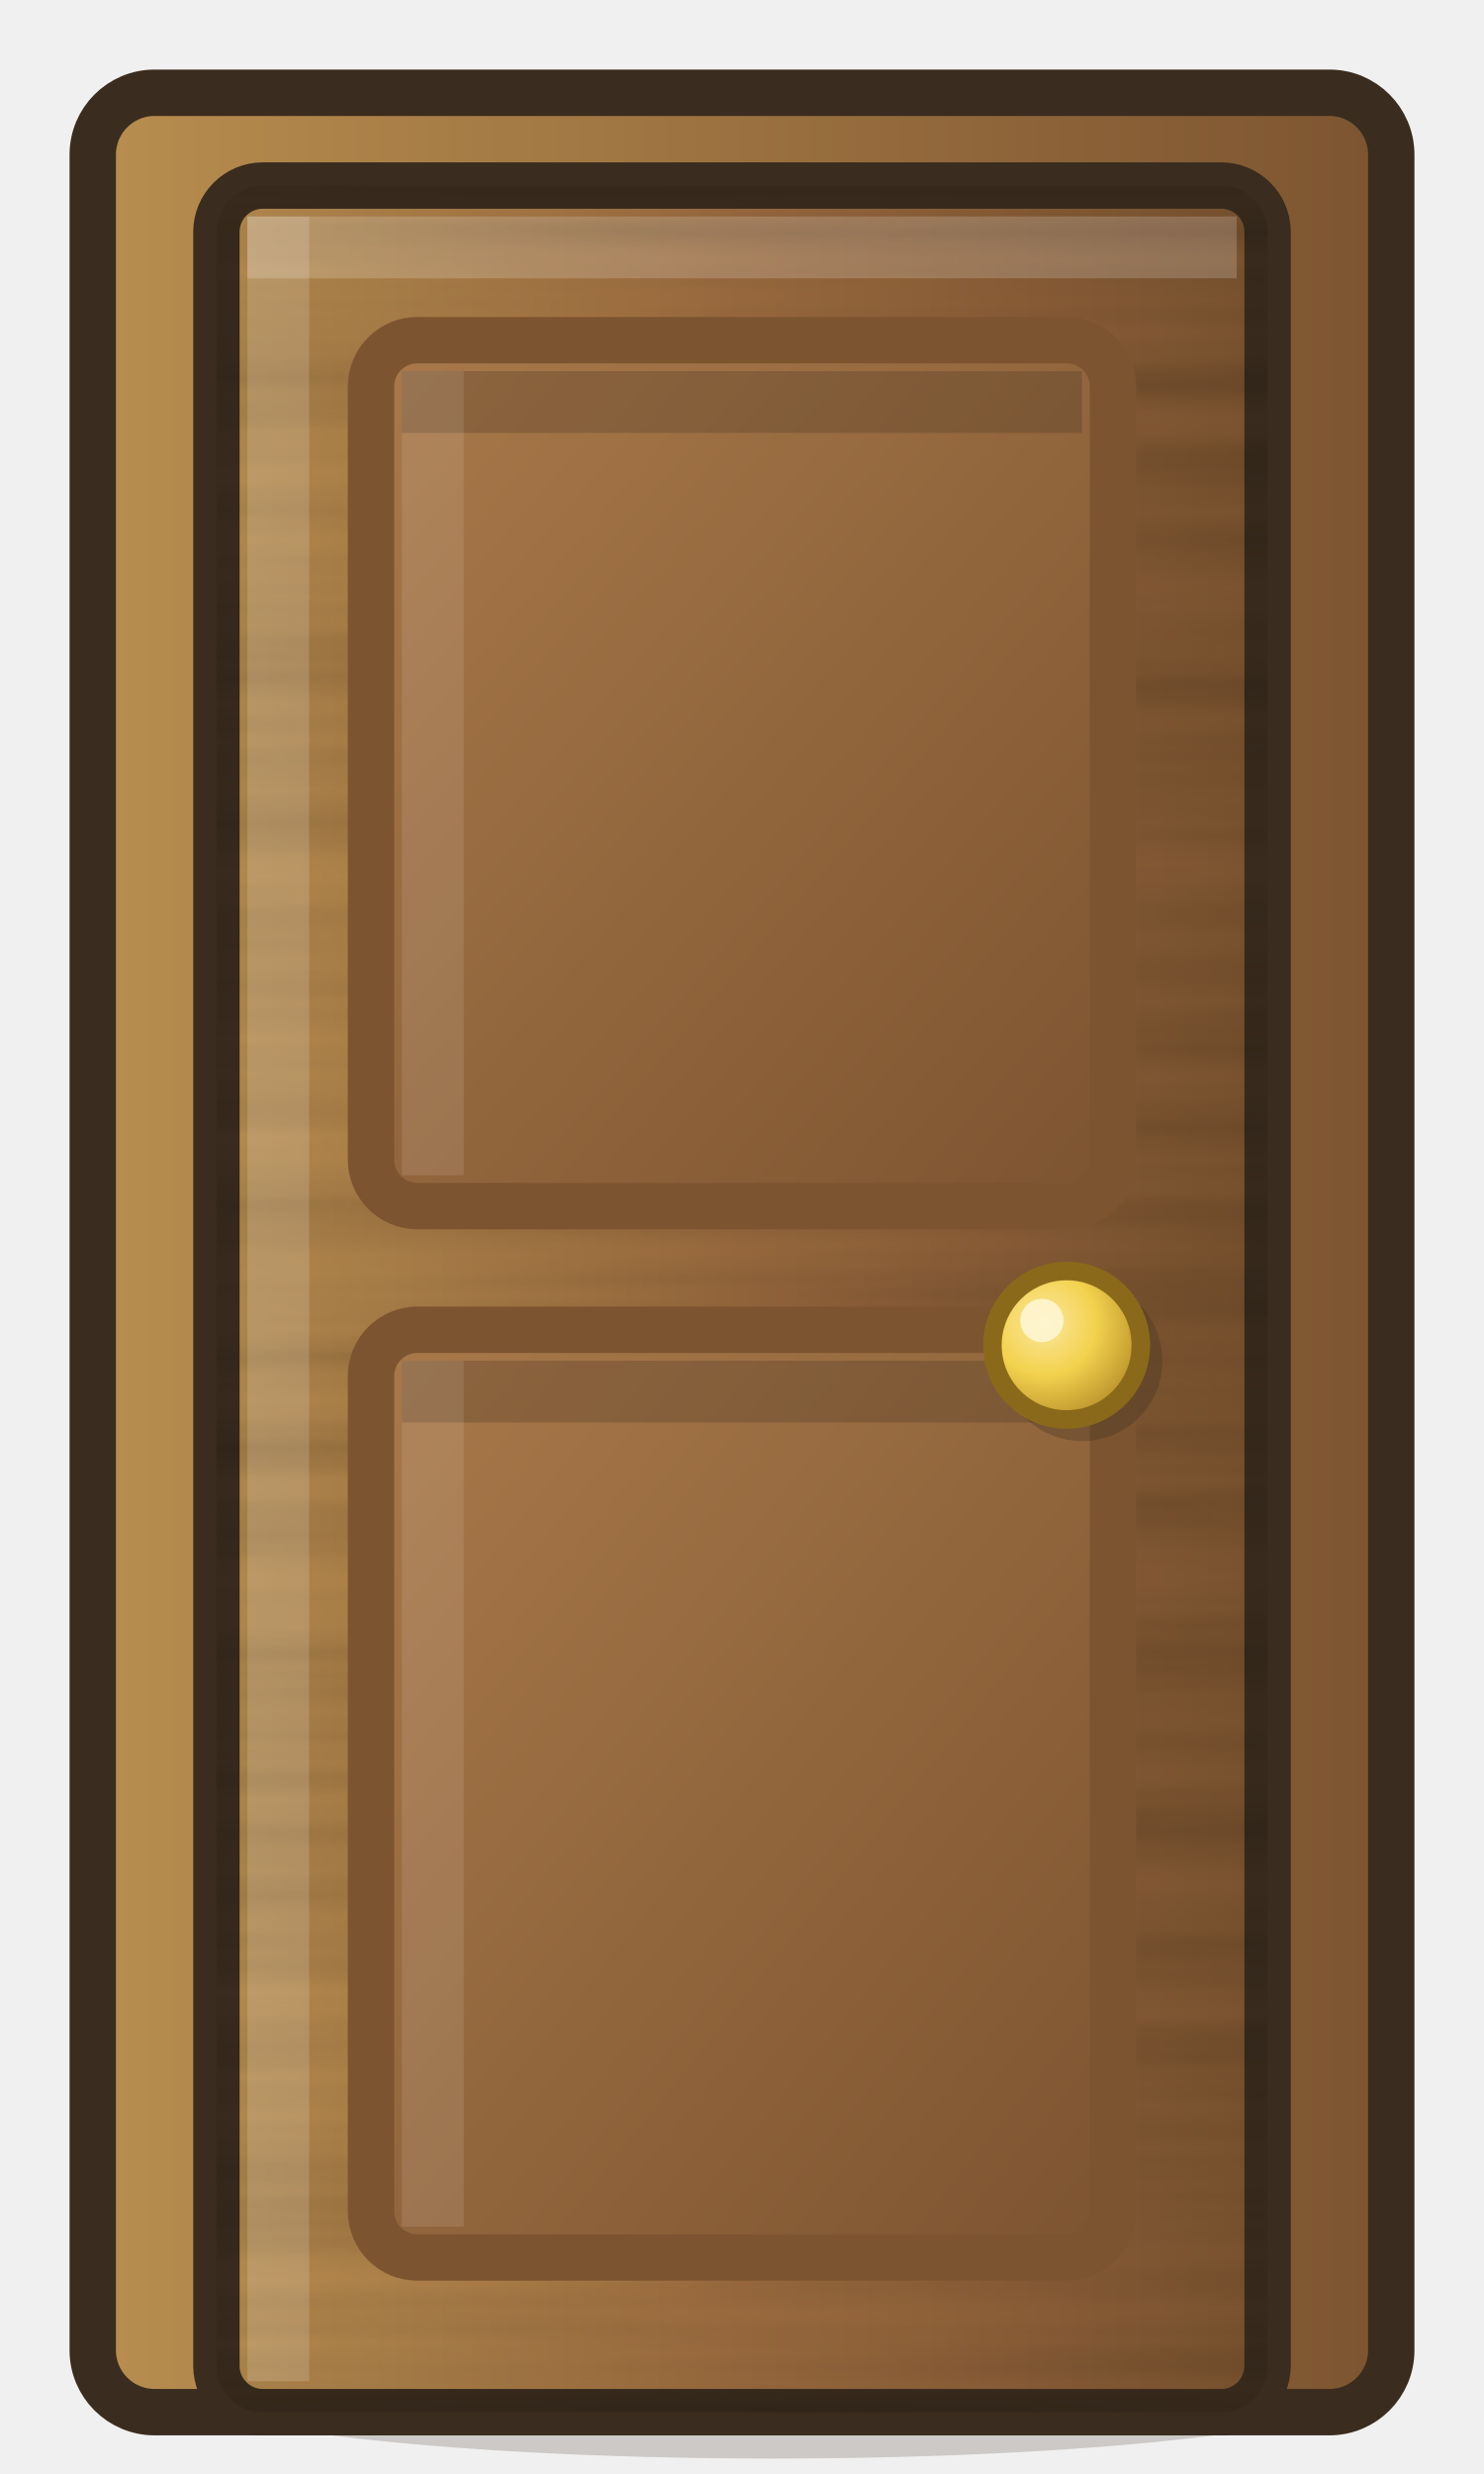
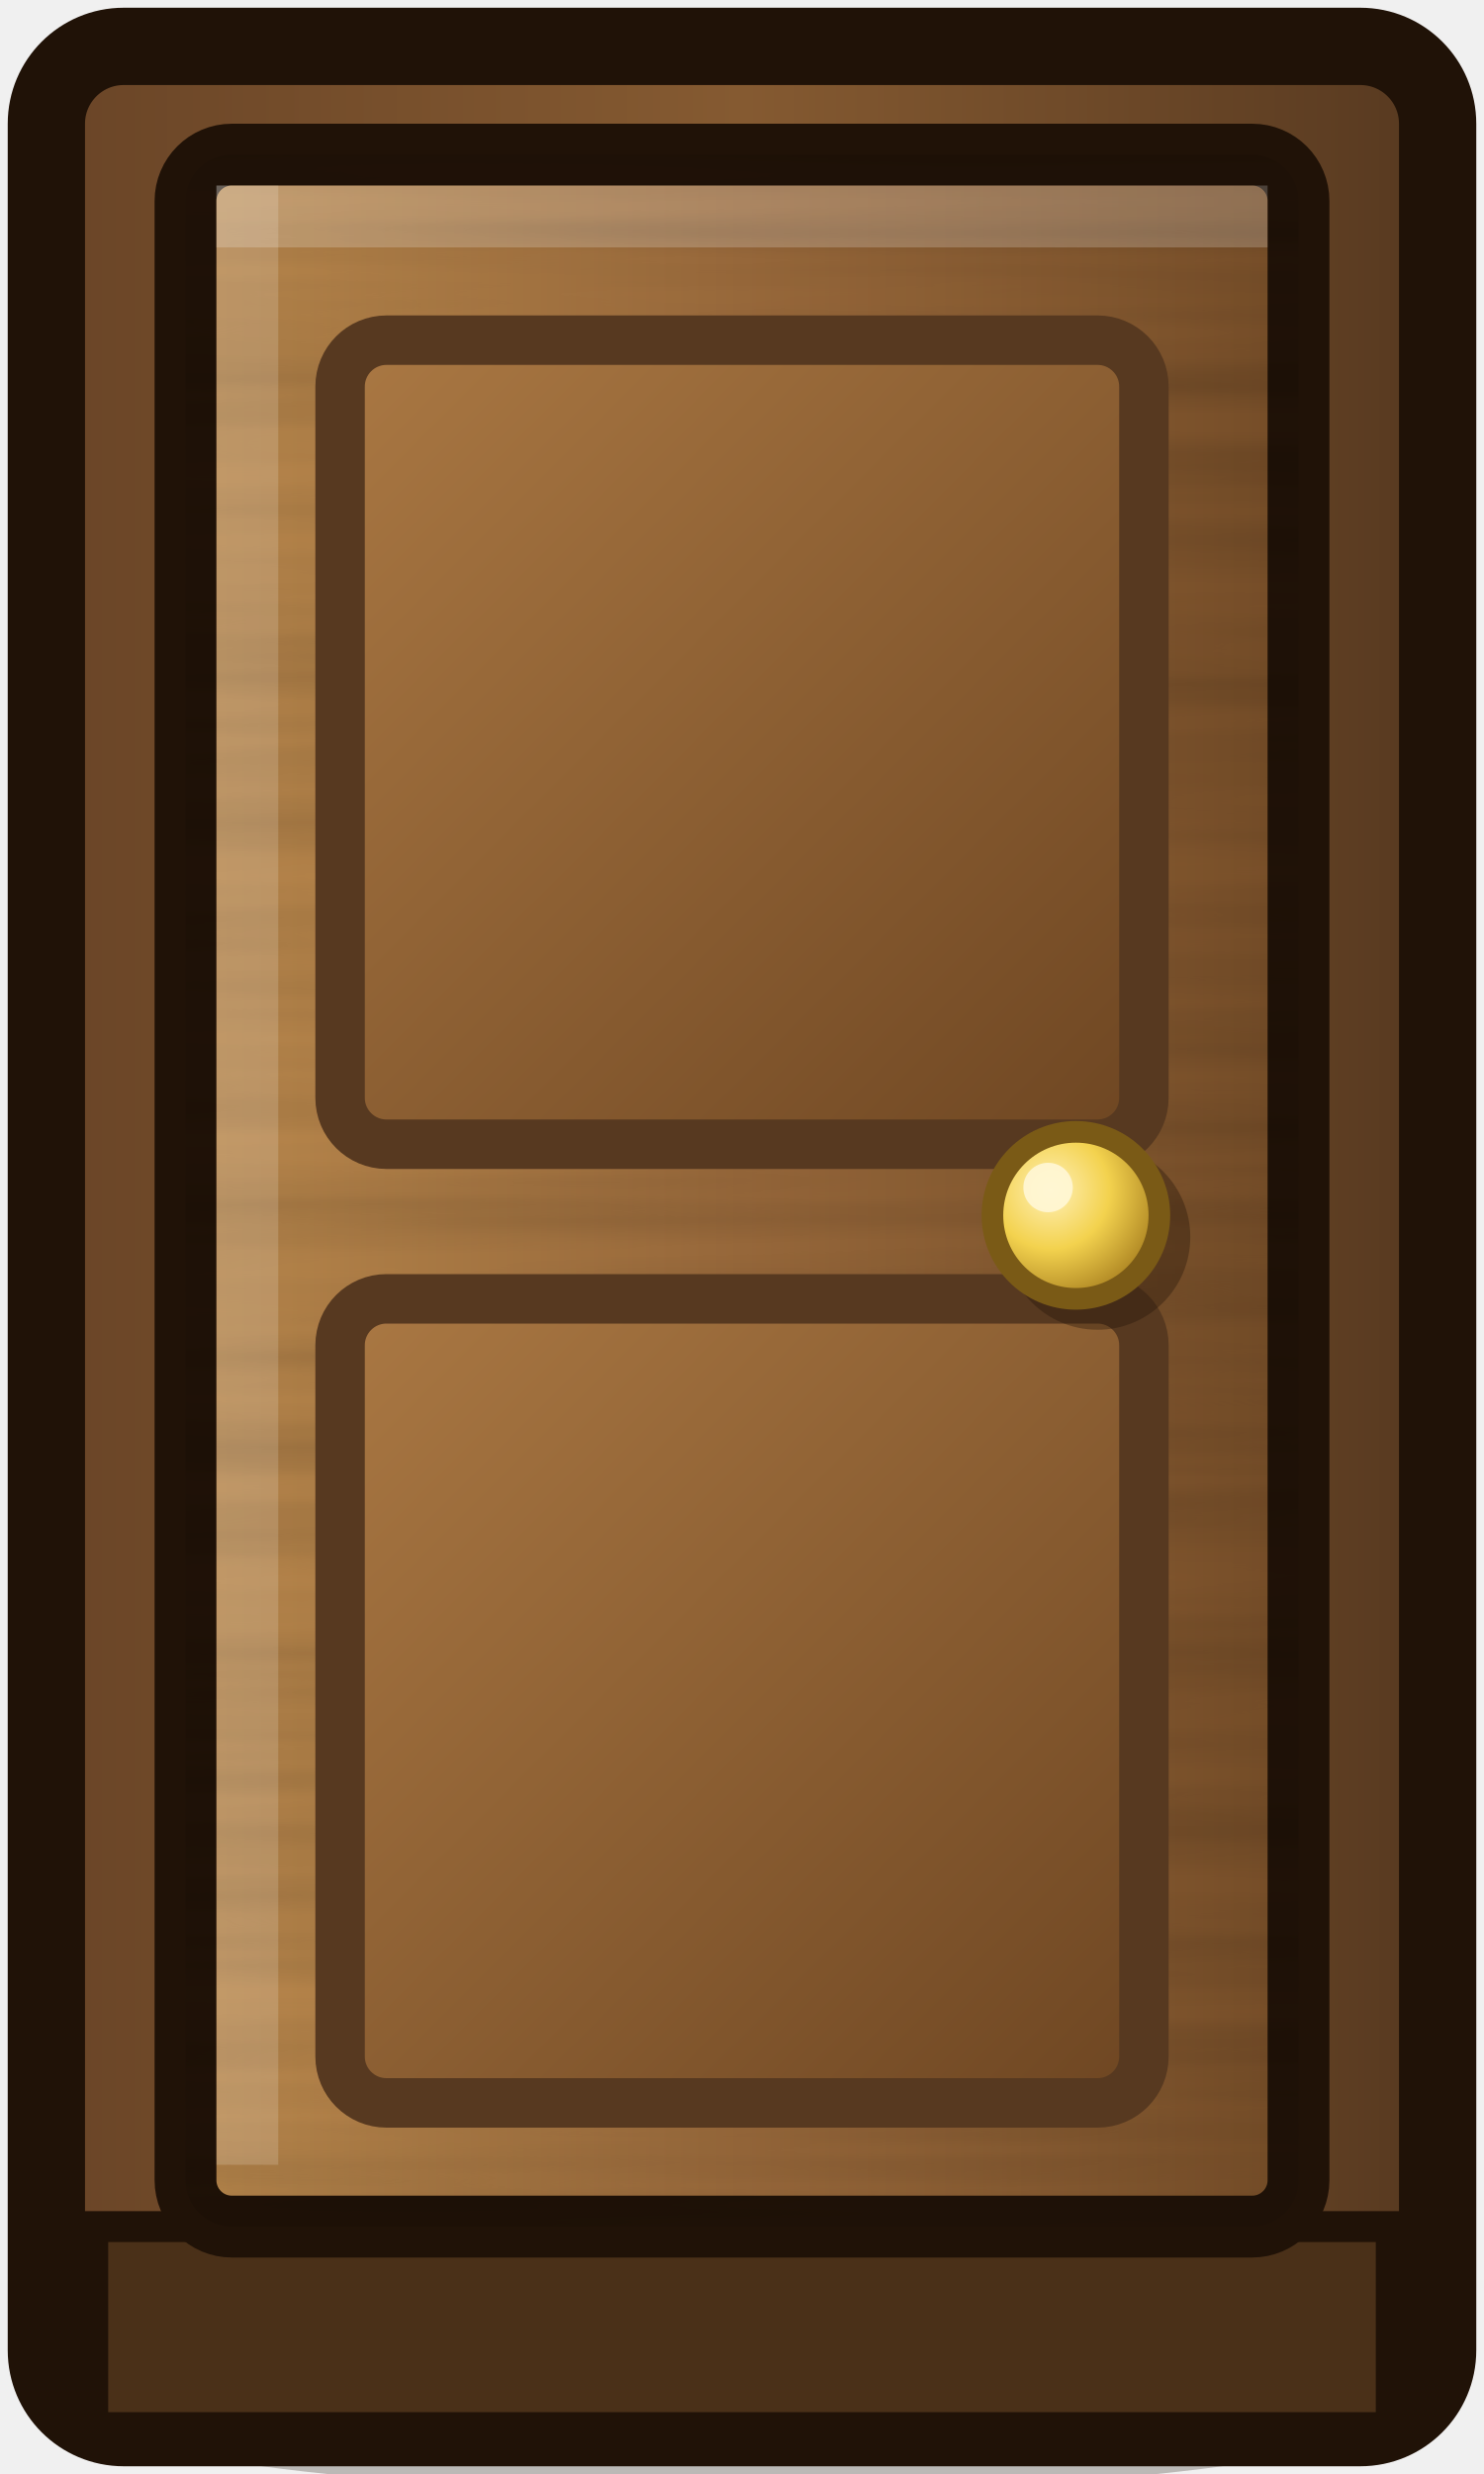
<svg xmlns="http://www.w3.org/2000/svg" width="48" height="80" viewBox="0 0 48 80">
  <defs>
    <linearGradient id="door_frame" x1="0" y1="0" x2="1" y2="0">
-       <stop offset="0" stop-color="#b88d4f" />
-       <stop offset="1" stop-color="#7c5430" />
+       <stop offset="0" stop-color="#6a4527" />
+       <stop offset="0.5" stop-color="#855a31" />
+       <stop offset="1" stop-color="#573920" />
    </linearGradient>
    <linearGradient id="door_slab" x1="0" y1="0" x2="1" y2="0">
-       <stop offset="0" stop-color="#b88d4f" />
-       <stop offset="0.5" stop-color="#9c6b3f" />
-       <stop offset="1" stop-color="#7c5430" />
+       <stop offset="0" stop-color="#bd8b4e" />
+       <stop offset="0.5" stop-color="#9c6b3c" />
+       <stop offset="1" stop-color="#774e28" />
    </linearGradient>
    <linearGradient id="door_panel" x1="0" y1="0" x2="1" y2="1">
-       <stop offset="0" stop-color="#a9794a" />
-       <stop offset="1" stop-color="#7c5430" />
+       <stop offset="0" stop-color="#aa7843" />
+       <stop offset="1" stop-color="#6e4622" />
    </linearGradient>
    <radialGradient id="door_knob" cx="0.35" cy="0.35" r="0.7">
-       <stop offset="0" stop-color="#fbe7a0" />
+       <stop offset="0" stop-color="#fff0b8" />
      <stop offset="0.5" stop-color="#f3d24e" />
-       <stop offset="1" stop-color="#b8902a" />
+       <stop offset="1" stop-color="#a87f1f" />
    </radialGradient>
    <filter id="door_grain" x="0" y="0" width="100%" height="100%" color-interpolation-filters="sRGB">
      <feTurbulence type="fractalNoise" baseFrequency="0.02 0.55" numOctaves="3" seed="9" result="n" />
      <feColorMatrix in="n" type="matrix" values="0 0 0 0 0 0 0 0 0 0 0 0 0 0 0 0.7 0 0 0 0" result="a" />
      <feComponentTransfer in="a" result="m">
        <feFuncA type="gamma" amplitude="1" exponent="1.7" />
      </feComponentTransfer>
      <feComposite in="m" in2="SourceAlpha" operator="in" />
    </filter>
  </defs>
-   <ellipse cx="25" cy="77" rx="20" ry="2.5" fill="#3a2c1e" opacity="0.2" />
-   <rect x="3" y="3" width="42" height="75" rx="2" fill="url(#door_frame)" stroke="#3a2c1e" stroke-width="1.5" />
-   <rect x="7" y="6" width="34" height="72" rx="1.5" fill="url(#door_slab)" stroke="#3a2c1e" stroke-width="1.5" />
-   <rect x="7" y="6" width="34" height="72" rx="1.5" fill="#7c5430" filter="url(#door_grain)" opacity="0.45" />
-   <rect x="8" y="7" width="32" height="2" fill="#ffffff" opacity="0.18" />
-   <rect x="8" y="7" width="2" height="70" fill="#ffffff" opacity="0.15" />
-   <rect x="12" y="11" width="24" height="28" rx="1.5" fill="url(#door_panel)" stroke="#7c5430" stroke-width="1.5" />
-   <rect x="13" y="12" width="22" height="2" fill="#3a2c1e" opacity="0.25" />
-   <rect x="13" y="12" width="2" height="26" fill="#ffffff" opacity="0.1" />
-   <rect x="12" y="43" width="24" height="30" rx="1.5" fill="url(#door_panel)" stroke="#7c5430" stroke-width="1.5" />
-   <rect x="13" y="44" width="22" height="2" fill="#3a2c1e" opacity="0.25" />
-   <rect x="13" y="44" width="2" height="28" fill="#ffffff" opacity="0.1" />
-   <circle cx="35" cy="44" r="2.6" fill="#3a2c1e" opacity="0.3" />
-   <circle cx="34.5" cy="43.5" r="2.4" fill="url(#door_knob)" stroke="#8a6a1a" stroke-width="0.6" />
-   <circle cx="33.7" cy="42.7" r="0.7" fill="#fff7d6" opacity="0.85" />
+   <ellipse cx="24" cy="78" rx="21" ry="2.6" fill="#241a10" opacity="0.26" />
+   <rect x="1.5" y="1.5" width="45" height="77" rx="2.5" fill="url(#door_frame)" stroke="#201207" stroke-width="2.5" />
+   <rect x="3" y="72" width="42" height="6.5" fill="#4a3018" stroke="#201207" stroke-width="1" />
+   <rect x="6" y="5" width="36" height="67" rx="1.5" fill="url(#door_slab)" stroke="#201207" stroke-width="2" />
+   <rect x="6" y="5" width="36" height="67" rx="1.5" fill="#774e28" filter="url(#door_grain)" opacity="0.4" />
+   <rect x="7" y="6" width="34" height="2" fill="#ffffff" opacity="0.2" />
+   <rect x="7" y="6" width="2" height="64" fill="#ffffff" opacity="0.16" />
+   <rect x="11" y="11" width="26" height="26" rx="1.5" fill="url(#door_panel)" stroke="#573920" stroke-width="1.6" />
+   <rect x="11" y="42" width="26" height="26" rx="1.5" fill="url(#door_panel)" stroke="#573920" stroke-width="1.6" />
+   <circle cx="35.5" cy="40" r="3" fill="#201207" opacity="0.35" />
+   <circle cx="34.8" cy="39.3" r="2.7" fill="url(#door_knob)" stroke="#7a5a16" stroke-width="0.7" />
+   <circle cx="33.9" cy="38.4" r="0.8" fill="#fff7d6" opacity="0.9" />
</svg>
